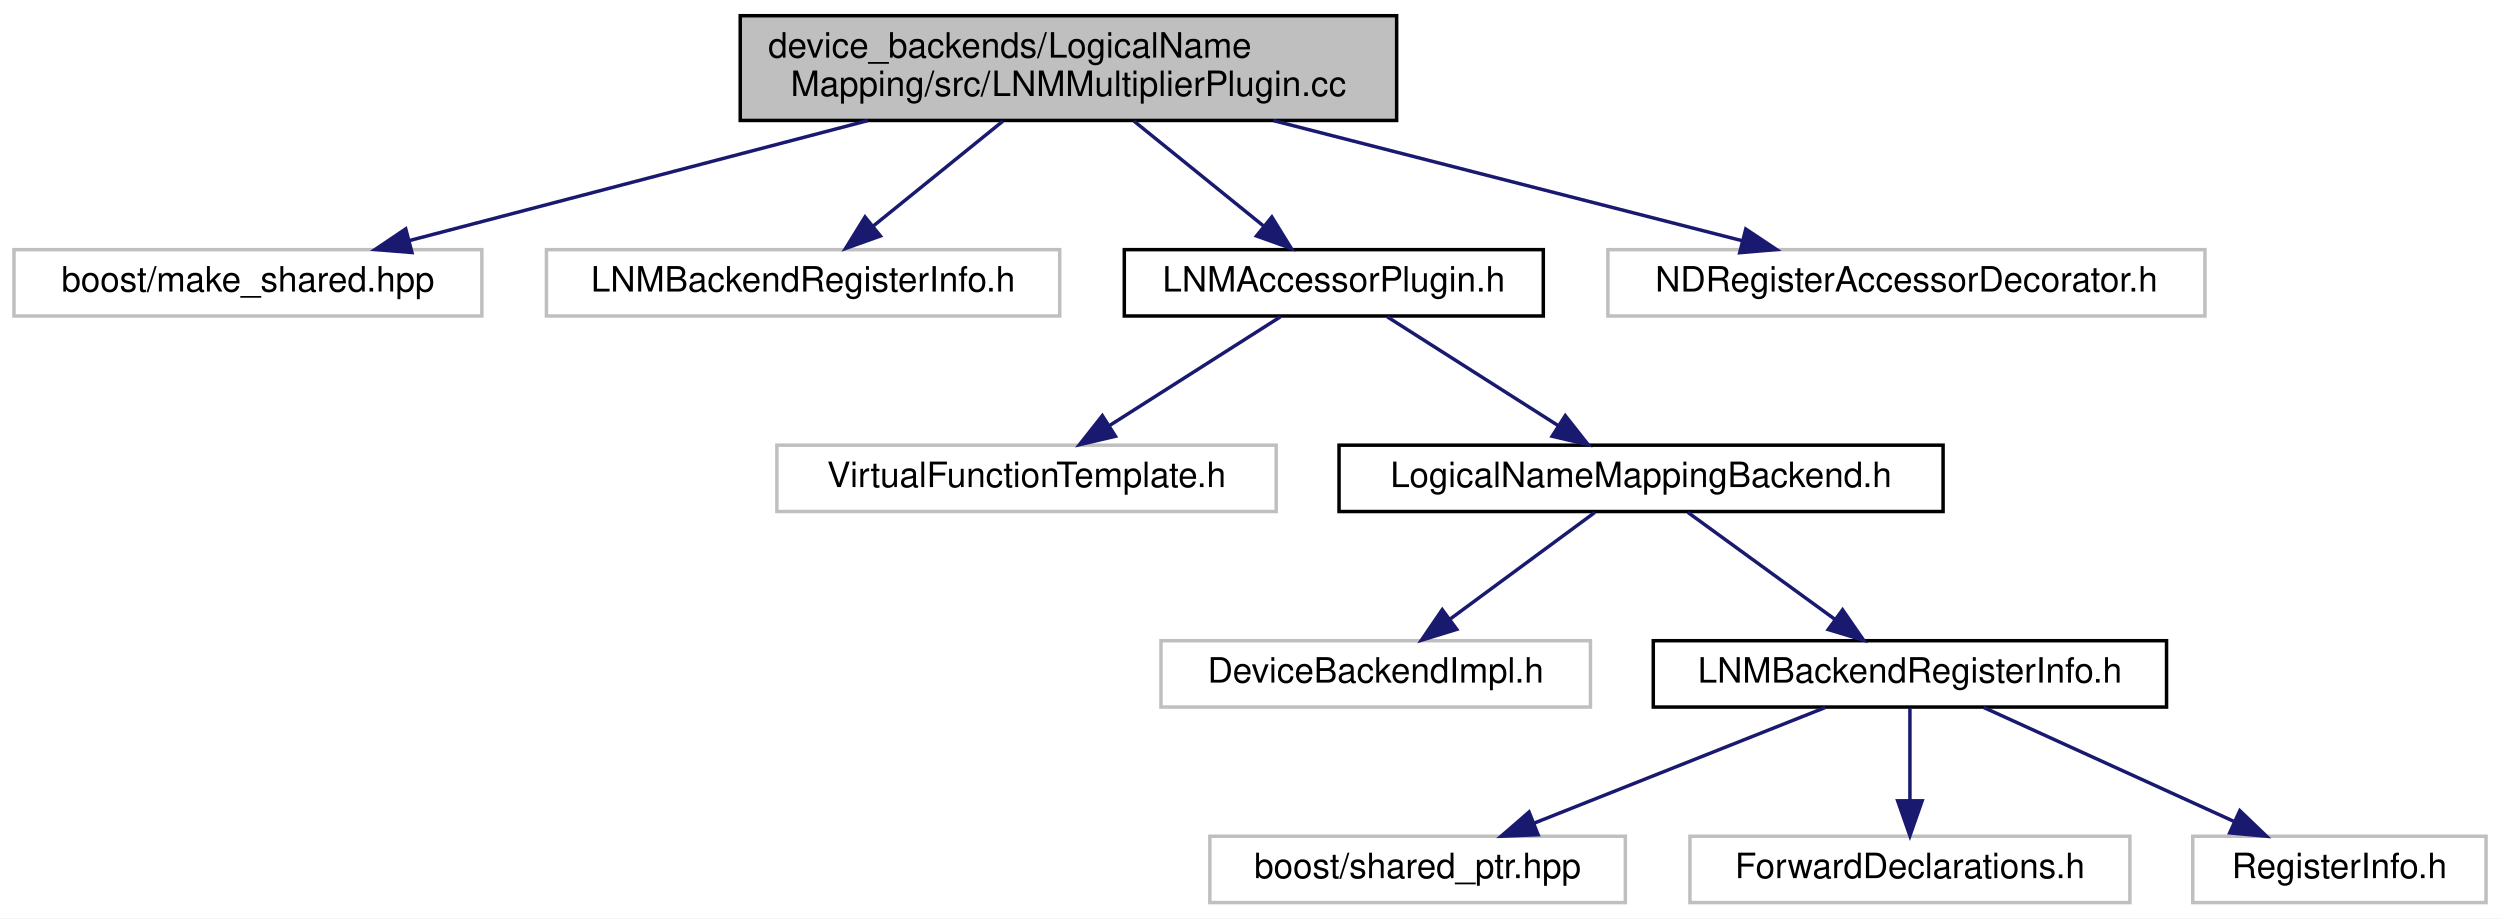
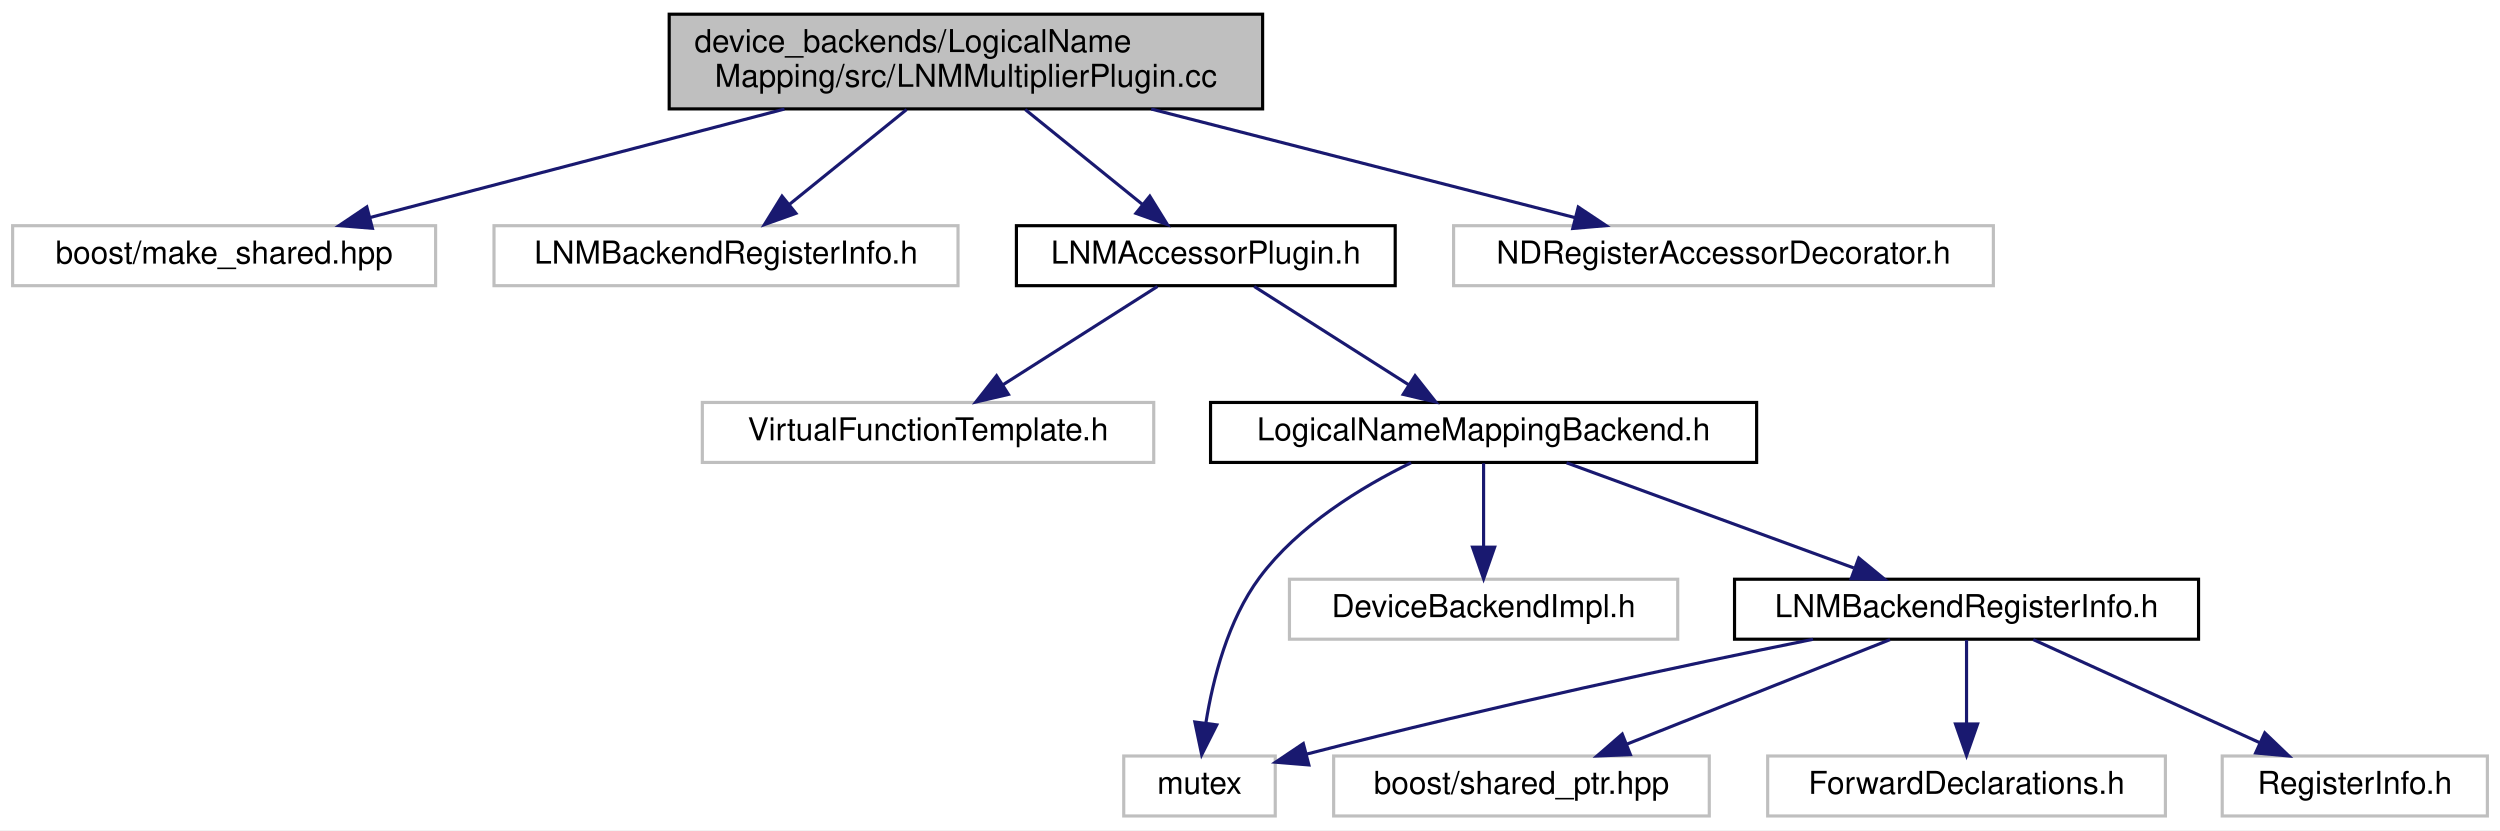
- <svg xmlns="http://www.w3.org/2000/svg" xmlns:xlink="http://www.w3.org/1999/xlink" width="716pt" height="263pt" viewBox="0.00 0.00 716.00 263.00">
+ <svg xmlns="http://www.w3.org/2000/svg" xmlns:xlink="http://www.w3.org/1999/xlink" width="792pt" height="263pt" viewBox="0.00 0.00 792.00 263.00">
  <g id="graph0" class="graph" transform="scale(1 1) rotate(0) translate(4 259)">
-     <polygon fill="#ffffff" stroke="transparent" points="-4,4 -4,-259 712,-259 712,4 -4,4" />
+     <polygon fill="#ffffff" stroke="transparent" points="-4,4 -4,-259 788,-259 788,4 -4,4" />
    <g id="node1" class="node">
      <polygon fill="#bfbfbf" stroke="#000000" points="208,-224.5 208,-254.5 396,-254.5 396,-224.5 208,-224.5" />
      <text text-anchor="start" x="216" y="-242.5" font-family="Helvetica,sans-Serif" font-size="10.00" fill="#000000">device_backends/LogicalName</text>
      <text text-anchor="middle" x="302" y="-231.5" font-family="Helvetica,sans-Serif" font-size="10.00" fill="#000000">Mapping/src/LNMMultiplierPlugin.cc</text>
    </g>
    <g id="node2" class="node">
      <polygon fill="#ffffff" stroke="#bfbfbf" points="0,-168.5 0,-187.5 134,-187.5 134,-168.5 0,-168.5" />
      <text text-anchor="middle" x="67" y="-175.5" font-family="Helvetica,sans-Serif" font-size="10.00" fill="#000000">boost/make_shared.hpp</text>
    </g>
    <g id="edge1" class="edge">
      <path fill="none" stroke="#191970" d="M244.512,-224.455C204.098,-213.879 150.736,-199.914 113.107,-190.066" />
      <polygon fill="#191970" stroke="#191970" points="113.977,-186.676 103.417,-187.53 112.205,-193.448 113.977,-186.676" />
    </g>
    <g id="node3" class="node">
      <polygon fill="#ffffff" stroke="#bfbfbf" points="152.5,-168.5 152.5,-187.5 299.5,-187.5 299.5,-168.5 152.5,-168.5" />
      <text text-anchor="middle" x="226" y="-175.5" font-family="Helvetica,sans-Serif" font-size="10.00" fill="#000000">LNMBackendRegisterInfo.h</text>
    </g>
    <g id="edge2" class="edge">
      <path fill="none" stroke="#191970" d="M283.214,-224.298C271.895,-215.138 257.49,-203.482 245.965,-194.156" />
      <polygon fill="#191970" stroke="#191970" points="248.144,-191.417 238.169,-187.847 243.74,-196.858 248.144,-191.417" />
    </g>
    <g id="node4" class="node">
      <g id="a_node4">
        <a xlink:href="_l_n_m_accessor_plugin_8h.html" target="_top" xlink:title="LNMAccessorPlugin.h">
          <polygon fill="#ffffff" stroke="#000000" points="318,-168.5 318,-187.5 438,-187.5 438,-168.5 318,-168.5" />
          <text text-anchor="middle" x="378" y="-175.5" font-family="Helvetica,sans-Serif" font-size="10.00" fill="#000000">LNMAccessorPlugin.h</text>
        </a>
      </g>
    </g>
    <g id="edge3" class="edge">
      <path fill="none" stroke="#191970" d="M320.786,-224.298C332.105,-215.138 346.51,-203.482 358.035,-194.156" />
      <polygon fill="#191970" stroke="#191970" points="360.26,-196.858 365.831,-187.847 355.856,-191.417 360.26,-196.858" />
    </g>
-     <g id="node12" class="node">
+     <g id="node13" class="node">
      <polygon fill="#ffffff" stroke="#bfbfbf" points="456.5,-168.5 456.5,-187.5 627.5,-187.5 627.5,-168.5 456.5,-168.5" />
      <text text-anchor="middle" x="542" y="-175.5" font-family="Helvetica,sans-Serif" font-size="10.00" fill="#000000">NDRegisterAccessorDecorator.h</text>
    </g>
-     <g id="edge11" class="edge">
+     <g id="edge13" class="edge">
      <path fill="none" stroke="#191970" d="M360.711,-224.455C401.985,-213.879 456.482,-199.914 494.912,-190.066" />
      <polygon fill="#191970" stroke="#191970" points="495.99,-193.403 504.808,-187.53 494.253,-186.622 495.99,-193.403" />
    </g>
    <g id="node5" class="node">
      <polygon fill="#ffffff" stroke="#bfbfbf" points="218.5,-112.5 218.5,-131.5 361.5,-131.5 361.5,-112.5 218.5,-112.5" />
      <text text-anchor="middle" x="290" y="-119.5" font-family="Helvetica,sans-Serif" font-size="10.00" fill="#000000">VirtualFunctionTemplate.h</text>
    </g>
    <g id="edge4" class="edge">
      <path fill="none" stroke="#191970" d="M362.672,-168.245C349.17,-159.653 329.288,-147.001 313.731,-137.102" />
      <polygon fill="#191970" stroke="#191970" points="315.469,-134.059 305.153,-131.643 311.71,-139.964 315.469,-134.059" />
    </g>
    <g id="node6" class="node">
      <g id="a_node6">
        <a xlink:href="device__backends_2_logical_name_mapping_2include_2_logical_name_mapping_backend_8h.html" target="_top" xlink:title="LogicalNameMappingBackend.h">
          <polygon fill="#ffffff" stroke="#000000" points="379.5,-112.5 379.5,-131.5 552.5,-131.5 552.5,-112.5 379.5,-112.5" />
          <text text-anchor="middle" x="466" y="-119.5" font-family="Helvetica,sans-Serif" font-size="10.00" fill="#000000">LogicalNameMappingBackend.h</text>
        </a>
      </g>
    </g>
    <g id="edge5" class="edge">
      <path fill="none" stroke="#191970" d="M393.328,-168.245C406.83,-159.653 426.712,-147.001 442.269,-137.102" />
      <polygon fill="#191970" stroke="#191970" points="444.29,-139.964 450.847,-131.643 440.531,-134.059 444.29,-139.964" />
    </g>
    <g id="node7" class="node">
-       <polygon fill="#ffffff" stroke="#bfbfbf" points="328.5,-56.5 328.5,-75.5 451.5,-75.5 451.5,-56.5 328.5,-56.5" />
-       <text text-anchor="middle" x="390" y="-63.5" font-family="Helvetica,sans-Serif" font-size="10.00" fill="#000000">DeviceBackendImpl.h</text>
+       <polygon fill="#ffffff" stroke="#bfbfbf" points="352,-.5 352,-19.5 400,-19.5 400,-.5 352,-.5" />
+       <text text-anchor="middle" x="376" y="-7.5" font-family="Helvetica,sans-Serif" font-size="10.00" fill="#000000">mutex</text>
    </g>
    <g id="edge6" class="edge">
-       <path fill="none" stroke="#191970" d="M452.762,-112.246C441.319,-103.814 424.57,-91.473 411.252,-81.66" />
-       <polygon fill="#191970" stroke="#191970" points="413.213,-78.757 403.087,-75.643 409.061,-84.392 413.213,-78.757" />
+       <path fill="none" stroke="#191970" d="M443.022,-112.398C427.334,-104.725 407.248,-92.516 395,-76 385.024,-62.548 380.276,-43.99 378.021,-29.978" />
+       <polygon fill="#191970" stroke="#191970" points="381.47,-29.358 376.696,-19.9 374.529,-30.271 381.47,-29.358" />
    </g>
    <g id="node8" class="node">
-       <g id="a_node8">
+       <polygon fill="#ffffff" stroke="#bfbfbf" points="404.5,-56.5 404.5,-75.5 527.5,-75.5 527.5,-56.5 404.5,-56.5" />
+       <text text-anchor="middle" x="466" y="-63.5" font-family="Helvetica,sans-Serif" font-size="10.00" fill="#000000">DeviceBackendImpl.h</text>
+     </g>
+     <g id="edge7" class="edge">
+       <path fill="none" stroke="#191970" d="M466,-112.246C466,-104.938 466,-94.694 466,-85.705" />
+       <polygon fill="#191970" stroke="#191970" points="469.5,-85.643 466,-75.643 462.5,-85.643 469.5,-85.643" />
+     </g>
+     <g id="node9" class="node">
+       <g id="a_node9">
        <a xlink:href="device__backends_2_logical_name_mapping_2include_2_l_n_m_backend_register_info_8h.html" target="_top" xlink:title="LNMBackendRegisterInfo.h">
-           <polygon fill="#ffffff" stroke="#000000" points="469.5,-56.5 469.5,-75.5 616.5,-75.5 616.5,-56.5 469.5,-56.5" />
-           <text text-anchor="middle" x="543" y="-63.5" font-family="Helvetica,sans-Serif" font-size="10.00" fill="#000000">LNMBackendRegisterInfo.h</text>
+           <polygon fill="#ffffff" stroke="#000000" points="545.5,-56.5 545.5,-75.5 692.5,-75.5 692.5,-56.5 545.5,-56.5" />
+           <text text-anchor="middle" x="619" y="-63.5" font-family="Helvetica,sans-Serif" font-size="10.00" fill="#000000">LNMBackendRegisterInfo.h</text>
        </a>
      </g>
    </g>
-     <g id="edge7" class="edge">
-       <path fill="none" stroke="#191970" d="M479.412,-112.246C491.006,-103.814 507.975,-91.473 521.468,-81.66" />
-       <polygon fill="#191970" stroke="#191970" points="523.713,-84.355 529.741,-75.643 519.595,-78.694 523.713,-84.355" />
+     <g id="edge8" class="edge">
+       <path fill="none" stroke="#191970" d="M492.302,-112.373C517.413,-103.182 555.444,-89.262 583.287,-79.071" />
+       <polygon fill="#191970" stroke="#191970" points="584.854,-82.225 593.042,-75.501 582.448,-75.652 584.854,-82.225" />
    </g>
-     <g id="node9" class="node">
-       <polygon fill="#ffffff" stroke="#bfbfbf" points="342.5,-.5 342.5,-19.5 461.5,-19.5 461.5,-.5 342.5,-.5" />
-       <text text-anchor="middle" x="402" y="-7.5" font-family="Helvetica,sans-Serif" font-size="10.00" fill="#000000">boost/shared_ptr.hpp</text>
-     </g>
-     <g id="edge8" class="edge">
-       <path fill="none" stroke="#191970" d="M518.761,-56.373C495.721,-47.223 460.879,-33.384 435.25,-23.206" />
-       <polygon fill="#191970" stroke="#191970" points="436.508,-19.939 425.923,-19.501 433.924,-26.445 436.508,-19.939" />
+     <g id="edge9" class="edge">
+       <path fill="none" stroke="#191970" d="M570.366,-56.476C529.807,-48.279 470.316,-35.669 409.806,-20.068" />
+       <polygon fill="#191970" stroke="#191970" points="410.648,-16.67 400.089,-17.538 408.885,-23.444 410.648,-16.67" />
    </g>
    <g id="node10" class="node">
-       <polygon fill="#ffffff" stroke="#bfbfbf" points="480,-.5 480,-19.5 606,-19.5 606,-.5 480,-.5" />
-       <text text-anchor="middle" x="543" y="-7.5" font-family="Helvetica,sans-Serif" font-size="10.00" fill="#000000">ForwardDeclarations.h</text>
+       <polygon fill="#ffffff" stroke="#bfbfbf" points="418.5,-.5 418.5,-19.5 537.5,-19.5 537.5,-.5 418.5,-.5" />
+       <text text-anchor="middle" x="478" y="-7.5" font-family="Helvetica,sans-Serif" font-size="10.00" fill="#000000">boost/shared_ptr.hpp</text>
    </g>
-     <g id="edge9" class="edge">
-       <path fill="none" stroke="#191970" d="M543,-56.245C543,-48.938 543,-38.694 543,-29.705" />
-       <polygon fill="#191970" stroke="#191970" points="546.5,-29.643 543,-19.643 539.5,-29.643 546.5,-29.643" />
+     <g id="edge10" class="edge">
+       <path fill="none" stroke="#191970" d="M594.761,-56.373C571.721,-47.223 536.879,-33.384 511.25,-23.206" />
+       <polygon fill="#191970" stroke="#191970" points="512.508,-19.939 501.923,-19.501 509.924,-26.445 512.508,-19.939" />
    </g>
    <g id="node11" class="node">
-       <polygon fill="#ffffff" stroke="#bfbfbf" points="624,-.5 624,-19.5 708,-19.5 708,-.5 624,-.5" />
-       <text text-anchor="middle" x="666" y="-7.5" font-family="Helvetica,sans-Serif" font-size="10.00" fill="#000000">RegisterInfo.h</text>
+       <polygon fill="#ffffff" stroke="#bfbfbf" points="556,-.5 556,-19.5 682,-19.5 682,-.5 556,-.5" />
+       <text text-anchor="middle" x="619" y="-7.5" font-family="Helvetica,sans-Serif" font-size="10.00" fill="#000000">ForwardDeclarations.h</text>
    </g>
-     <g id="edge10" class="edge">
-       <path fill="none" stroke="#191970" d="M564.144,-56.373C583.889,-47.384 613.57,-33.871 635.806,-23.747" />
-       <polygon fill="#191970" stroke="#191970" points="637.481,-26.83 645.131,-19.501 634.58,-20.459 637.481,-26.83" />
+     <g id="edge11" class="edge">
+       <path fill="none" stroke="#191970" d="M619,-56.245C619,-48.938 619,-38.694 619,-29.705" />
+       <polygon fill="#191970" stroke="#191970" points="622.5,-29.643 619,-19.643 615.5,-29.643 622.5,-29.643" />
+     </g>
+     <g id="node12" class="node">
+       <polygon fill="#ffffff" stroke="#bfbfbf" points="700,-.5 700,-19.5 784,-19.5 784,-.5 700,-.5" />
+       <text text-anchor="middle" x="742" y="-7.5" font-family="Helvetica,sans-Serif" font-size="10.00" fill="#000000">RegisterInfo.h</text>
+     </g>
+     <g id="edge12" class="edge">
+       <path fill="none" stroke="#191970" d="M640.144,-56.373C659.889,-47.384 689.57,-33.871 711.806,-23.747" />
+       <polygon fill="#191970" stroke="#191970" points="713.481,-26.83 721.131,-19.501 710.58,-20.459 713.481,-26.83" />
    </g>
  </g>
</svg>
